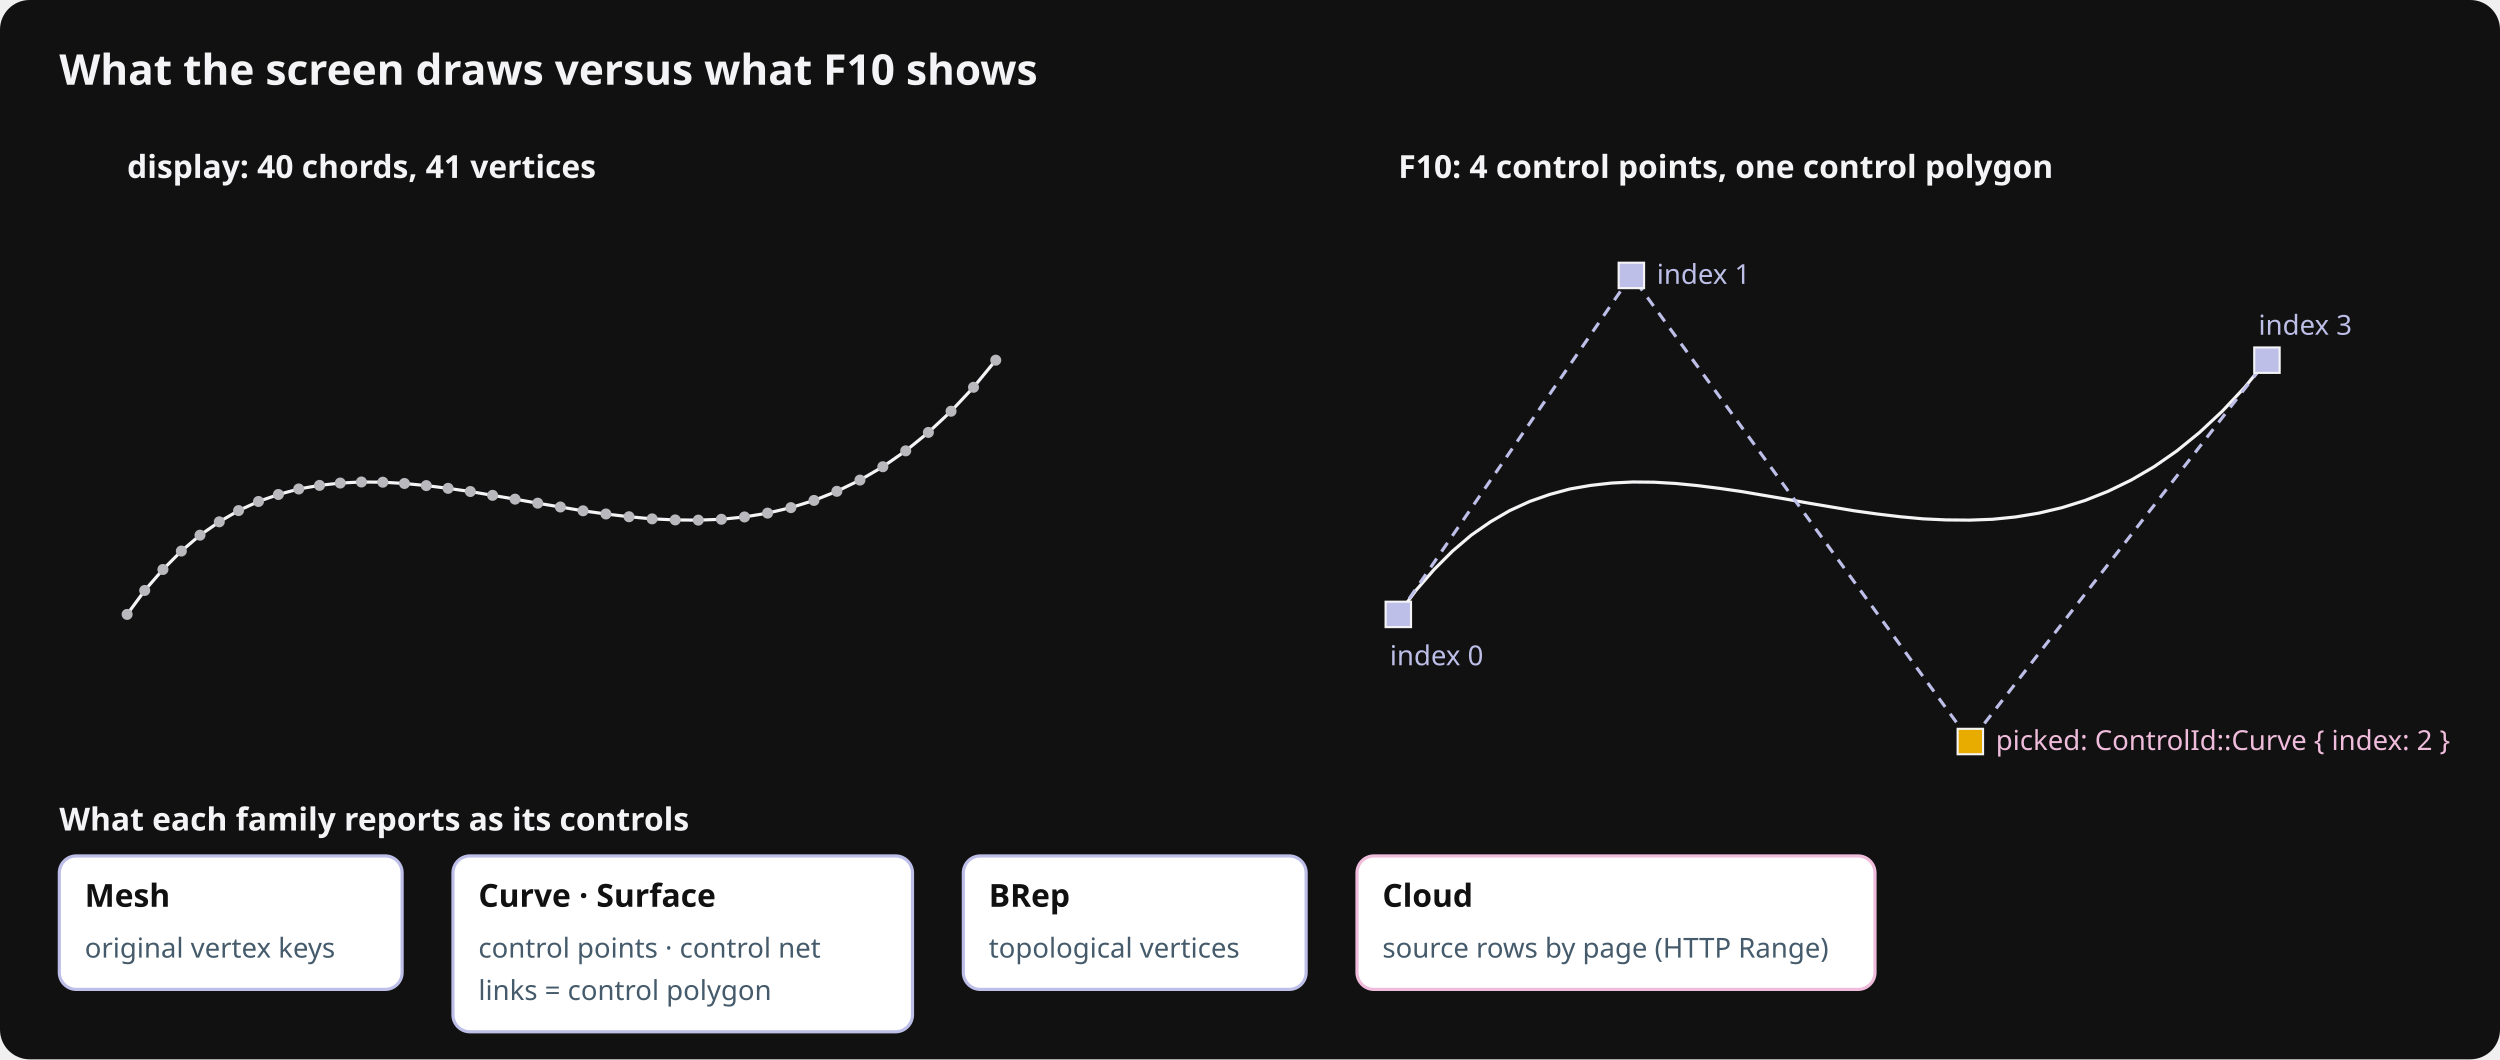
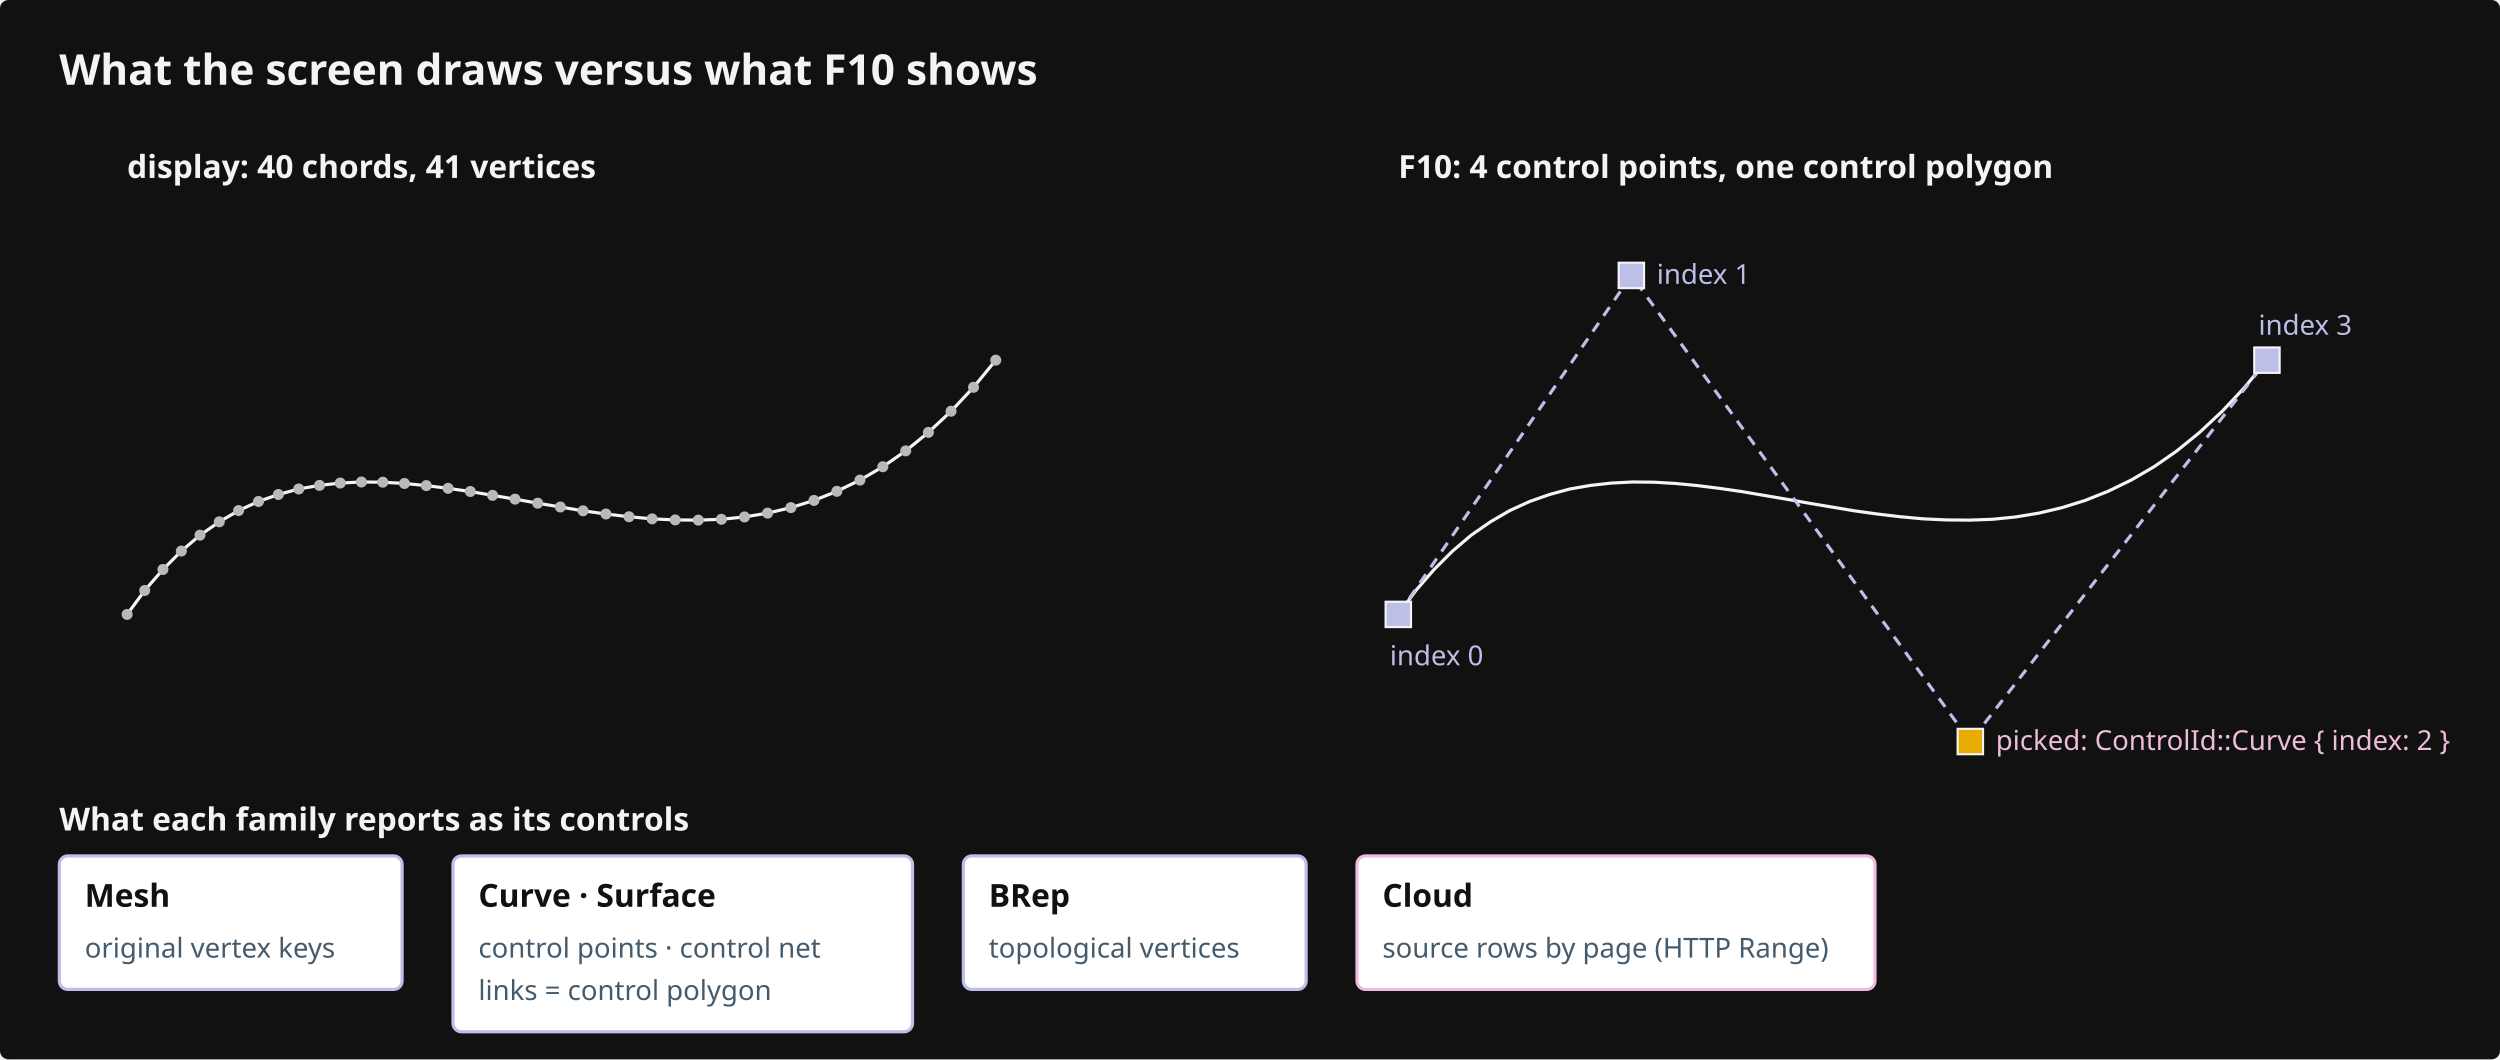
<svg xmlns="http://www.w3.org/2000/svg" viewBox="0 0 1180 500" role="img" aria-labelledby="t d">
  <defs>
    <marker id="a" markerWidth="9" markerHeight="9" refX="7" refY="3" orient="auto">
      <path d="M0,0 L7,3 L0,6" fill="#e4e4e7" />
    </marker>
  </defs>
  <style>text{font-family:system-ui,sans-serif;fill:#f4f4f6;font-size:13px}.h{font-size:20px;font-weight:700}.l{font-size:15px;font-weight:650}.s{font-size:13px;fill:#c9ccd6}.m{font-family:"DejaVu Sans Mono","Liberation Mono",monospace;font-size:12.5px;fill:#f4f4f6}.ar{fill:none;stroke:#e4e4e7;stroke-width:1.6;marker-end:url(#a)}.dash{fill:none;stroke:#e07a26;stroke-width:1.8;stroke-dasharray:7 5}</style>
-   <rect width="100%" height="100%" rx="14" fill="#111111" />
+   <rect width="100%" height="100%" rx="4" fill="#111111" />
  <text class="h" xml:space="preserve" x="28.0" y="40.0" textLength="461.5" lengthAdjust="spacingAndGlyphs">What the screen draws versus what F10 shows</text>
  <text class="l" xml:space="preserve" x="60.0" y="84.0" textLength="221.2" lengthAdjust="spacingAndGlyphs">display: 40 chords, 41 vertices</text>
  <polyline points="60.0,290.0 68.3,278.7 76.9,268.8 85.6,260.1 94.4,252.6 103.5,246.3 112.6,241.0 122.0,236.7 131.4,233.4 141.0,230.8 150.8,229.1 160.6,228.0 170.6,227.5 180.7,227.6 190.9,228.2 201.2,229.2 211.5,230.5 222.0,232.0 232.5,233.8 243.1,235.6 253.8,237.5 264.5,239.3 275.2,241.1 286.0,242.6 296.9,243.9 307.8,244.9 318.7,245.4 329.6,245.5 340.5,245.1 351.4,244.0 362.3,242.2 373.3,239.6 384.2,236.2 395.0,231.9 405.9,226.6 416.7,220.3 427.5,212.8 438.2,204.1 448.9,194.1 459.5,182.8 470.0,170.0" fill="none" stroke="#f4f4f6" stroke-width="1.5" />
  <circle cx="60.0" cy="290.0" r="2.6" fill="#b9b9bd" />
  <circle cx="68.3" cy="278.7" r="2.6" fill="#b9b9bd" />
  <circle cx="76.9" cy="268.8" r="2.6" fill="#b9b9bd" />
  <circle cx="85.6" cy="260.1" r="2.6" fill="#b9b9bd" />
  <circle cx="94.4" cy="252.6" r="2.6" fill="#b9b9bd" />
  <circle cx="103.5" cy="246.3" r="2.6" fill="#b9b9bd" />
  <circle cx="112.6" cy="241.0" r="2.6" fill="#b9b9bd" />
  <circle cx="122.0" cy="236.7" r="2.6" fill="#b9b9bd" />
  <circle cx="131.4" cy="233.4" r="2.6" fill="#b9b9bd" />
  <circle cx="141.0" cy="230.8" r="2.6" fill="#b9b9bd" />
  <circle cx="150.8" cy="229.1" r="2.6" fill="#b9b9bd" />
  <circle cx="160.6" cy="228.0" r="2.6" fill="#b9b9bd" />
  <circle cx="170.6" cy="227.5" r="2.6" fill="#b9b9bd" />
  <circle cx="180.7" cy="227.6" r="2.6" fill="#b9b9bd" />
  <circle cx="190.9" cy="228.2" r="2.6" fill="#b9b9bd" />
  <circle cx="201.2" cy="229.2" r="2.6" fill="#b9b9bd" />
  <circle cx="211.5" cy="230.5" r="2.6" fill="#b9b9bd" />
  <circle cx="222.0" cy="232.0" r="2.6" fill="#b9b9bd" />
  <circle cx="232.5" cy="233.8" r="2.6" fill="#b9b9bd" />
  <circle cx="243.1" cy="235.6" r="2.6" fill="#b9b9bd" />
  <circle cx="253.8" cy="237.5" r="2.6" fill="#b9b9bd" />
  <circle cx="264.5" cy="239.3" r="2.6" fill="#b9b9bd" />
  <circle cx="275.2" cy="241.1" r="2.6" fill="#b9b9bd" />
  <circle cx="286.0" cy="242.6" r="2.6" fill="#b9b9bd" />
  <circle cx="296.9" cy="243.9" r="2.6" fill="#b9b9bd" />
  <circle cx="307.8" cy="244.9" r="2.6" fill="#b9b9bd" />
  <circle cx="318.7" cy="245.4" r="2.6" fill="#b9b9bd" />
  <circle cx="329.6" cy="245.5" r="2.6" fill="#b9b9bd" />
  <circle cx="340.5" cy="245.1" r="2.6" fill="#b9b9bd" />
  <circle cx="351.4" cy="244.0" r="2.6" fill="#b9b9bd" />
  <circle cx="362.3" cy="242.2" r="2.6" fill="#b9b9bd" />
  <circle cx="373.3" cy="239.6" r="2.6" fill="#b9b9bd" />
  <circle cx="384.2" cy="236.2" r="2.6" fill="#b9b9bd" />
  <circle cx="395.0" cy="231.9" r="2.6" fill="#b9b9bd" />
  <circle cx="405.9" cy="226.6" r="2.6" fill="#b9b9bd" />
  <circle cx="416.7" cy="220.3" r="2.6" fill="#b9b9bd" />
  <circle cx="427.5" cy="212.8" r="2.6" fill="#b9b9bd" />
  <circle cx="438.2" cy="204.1" r="2.6" fill="#b9b9bd" />
  <circle cx="448.9" cy="194.1" r="2.6" fill="#b9b9bd" />
  <circle cx="459.5" cy="182.8" r="2.6" fill="#b9b9bd" />
  <circle cx="470.0" cy="170.0" r="2.6" fill="#b9b9bd" />
  <text class="l" xml:space="preserve" x="660.0" y="84.0" textLength="309.0" lengthAdjust="spacingAndGlyphs">F10: 4 control points, one control polygon</text>
  <polyline points="660.0,290.0 668.3,278.7 676.9,268.8 685.6,260.1 694.4,252.6 703.5,246.3 712.6,241.0 722.0,236.7 731.4,233.4 741.0,230.8 750.8,229.1 760.6,228.0 770.6,227.5 780.7,227.6 790.9,228.2 801.2,229.2 811.5,230.5 822.0,232.0 832.5,233.8 843.1,235.6 853.8,237.5 864.5,239.3 875.2,241.1 886.0,242.6 896.9,243.9 907.8,244.9 918.7,245.4 929.6,245.5 940.5,245.1 951.4,244.0 962.3,242.2 973.3,239.6 984.2,236.2 995.0,231.9 1005.9,226.6 1016.7,220.3 1027.5,212.8 1038.2,204.1 1048.9,194.1 1059.5,182.8 1070.0,170.0" fill="none" stroke="#f4f4f6" stroke-width="1.5" />
  <polyline points="660,290 770,130 930,350 1070,170" fill="none" stroke="#bdbfe8" stroke-width="1.5" stroke-dasharray="5 4" />
  <rect x="654" y="284" width="12" height="12" fill="#bdbfe8" stroke="#f4f4f6" stroke-width="1" />
  <rect x="764" y="124" width="12" height="12" fill="#bdbfe8" stroke="#f4f4f6" stroke-width="1" />
  <rect x="924" y="344" width="12" height="12" fill="#e8ac00" stroke="#f4f4f6" stroke-width="1" />
  <rect x="1064" y="164" width="12" height="12" fill="#bdbfe8" stroke="#f4f4f6" stroke-width="1" />
  <text class="s" xml:space="preserve" x="942.0" y="354.0" style="fill:#f0bcdb" textLength="214.4" lengthAdjust="spacingAndGlyphs">picked: ControlId::Curve { index: 2 }</text>
  <text class="s" xml:space="preserve" x="656.0" y="314.0" style="fill:#bdbfe8" textLength="44.1" lengthAdjust="spacingAndGlyphs">index 0</text>
  <text class="s" xml:space="preserve" x="782.0" y="134.0" style="fill:#bdbfe8" textLength="44.1" lengthAdjust="spacingAndGlyphs">index 1</text>
  <text class="s" xml:space="preserve" x="1066.0" y="158.0" style="fill:#bdbfe8" textLength="44.1" lengthAdjust="spacingAndGlyphs">index 3</text>
  <text class="l" xml:space="preserve" x="28.0" y="392.0" textLength="297.2" lengthAdjust="spacingAndGlyphs">What each family reports as its controls</text>
-   <rect data-box="0" x="28.0" y="404.0" width="161.8" height="63.0" rx="8" fill="#ffffff" stroke="#bdbfe8" stroke-width="1.5" />
+   <rect data-box="0" x="28.0" y="404.0" width="161.8" height="63.0" rx="4" fill="#ffffff" stroke="#bdbfe8" stroke-width="1.5" />
  <text class="l" xml:space="preserve" x="40.0" y="428.0" style="fill:#111111" data-box="0" textLength="40.3" lengthAdjust="spacingAndGlyphs">Mesh</text>
  <text class="s" xml:space="preserve" x="40.0" y="452.0" style="fill:#455b6b" data-box="0" textLength="118.2" lengthAdjust="spacingAndGlyphs">original vertex keys</text>
-   <rect data-box="1" x="213.8" y="404.0" width="216.9" height="83.0" rx="8" fill="#ffffff" stroke="#bdbfe8" stroke-width="1.5" />
+   <rect data-box="1" x="213.8" y="404.0" width="216.9" height="83.0" rx="4" fill="#ffffff" stroke="#bdbfe8" stroke-width="1.5" />
  <text class="l" xml:space="preserve" x="225.8" y="428.0" style="fill:#111111" data-box="1" textLength="112.0" lengthAdjust="spacingAndGlyphs">Curve · Surface</text>
  <text class="s" xml:space="preserve" x="225.8" y="452.0" style="fill:#455b6b" data-box="1" textLength="161.5" lengthAdjust="spacingAndGlyphs">control points · control net</text>
  <text class="s" xml:space="preserve" x="225.8" y="472.0" style="fill:#455b6b" data-box="1" textLength="138.4" lengthAdjust="spacingAndGlyphs">links = control polygon</text>
-   <rect data-box="2" x="454.7" y="404.0" width="161.8" height="63.0" rx="8" fill="#ffffff" stroke="#bdbfe8" stroke-width="1.5" />
+   <rect data-box="2" x="454.7" y="404.0" width="161.8" height="63.0" rx="4" fill="#ffffff" stroke="#bdbfe8" stroke-width="1.5" />
  <text class="l" xml:space="preserve" x="466.7" y="428.0" style="fill:#111111" data-box="2" textLength="38.3" lengthAdjust="spacingAndGlyphs">BRep</text>
  <text class="s" xml:space="preserve" x="466.7" y="452.0" style="fill:#455b6b" data-box="2" textLength="118.4" lengthAdjust="spacingAndGlyphs">topological vertices</text>
-   <rect data-box="3" x="640.5" y="404.0" width="244.5" height="63.0" rx="8" fill="#ffffff" stroke="#f0bcdb" stroke-width="1.5" />
+   <rect data-box="3" x="640.5" y="404.0" width="244.5" height="63.0" rx="4" fill="#ffffff" stroke="#f0bcdb" stroke-width="1.5" />
  <text class="l" xml:space="preserve" x="652.5" y="428.0" style="fill:#111111" data-box="3" textLength="42.8" lengthAdjust="spacingAndGlyphs">Cloud</text>
  <text class="s" xml:space="preserve" x="652.5" y="452.0" style="fill:#455b6b" data-box="3" textLength="210.6" lengthAdjust="spacingAndGlyphs">source rows by page (HTTP Range)</text>
</svg>
